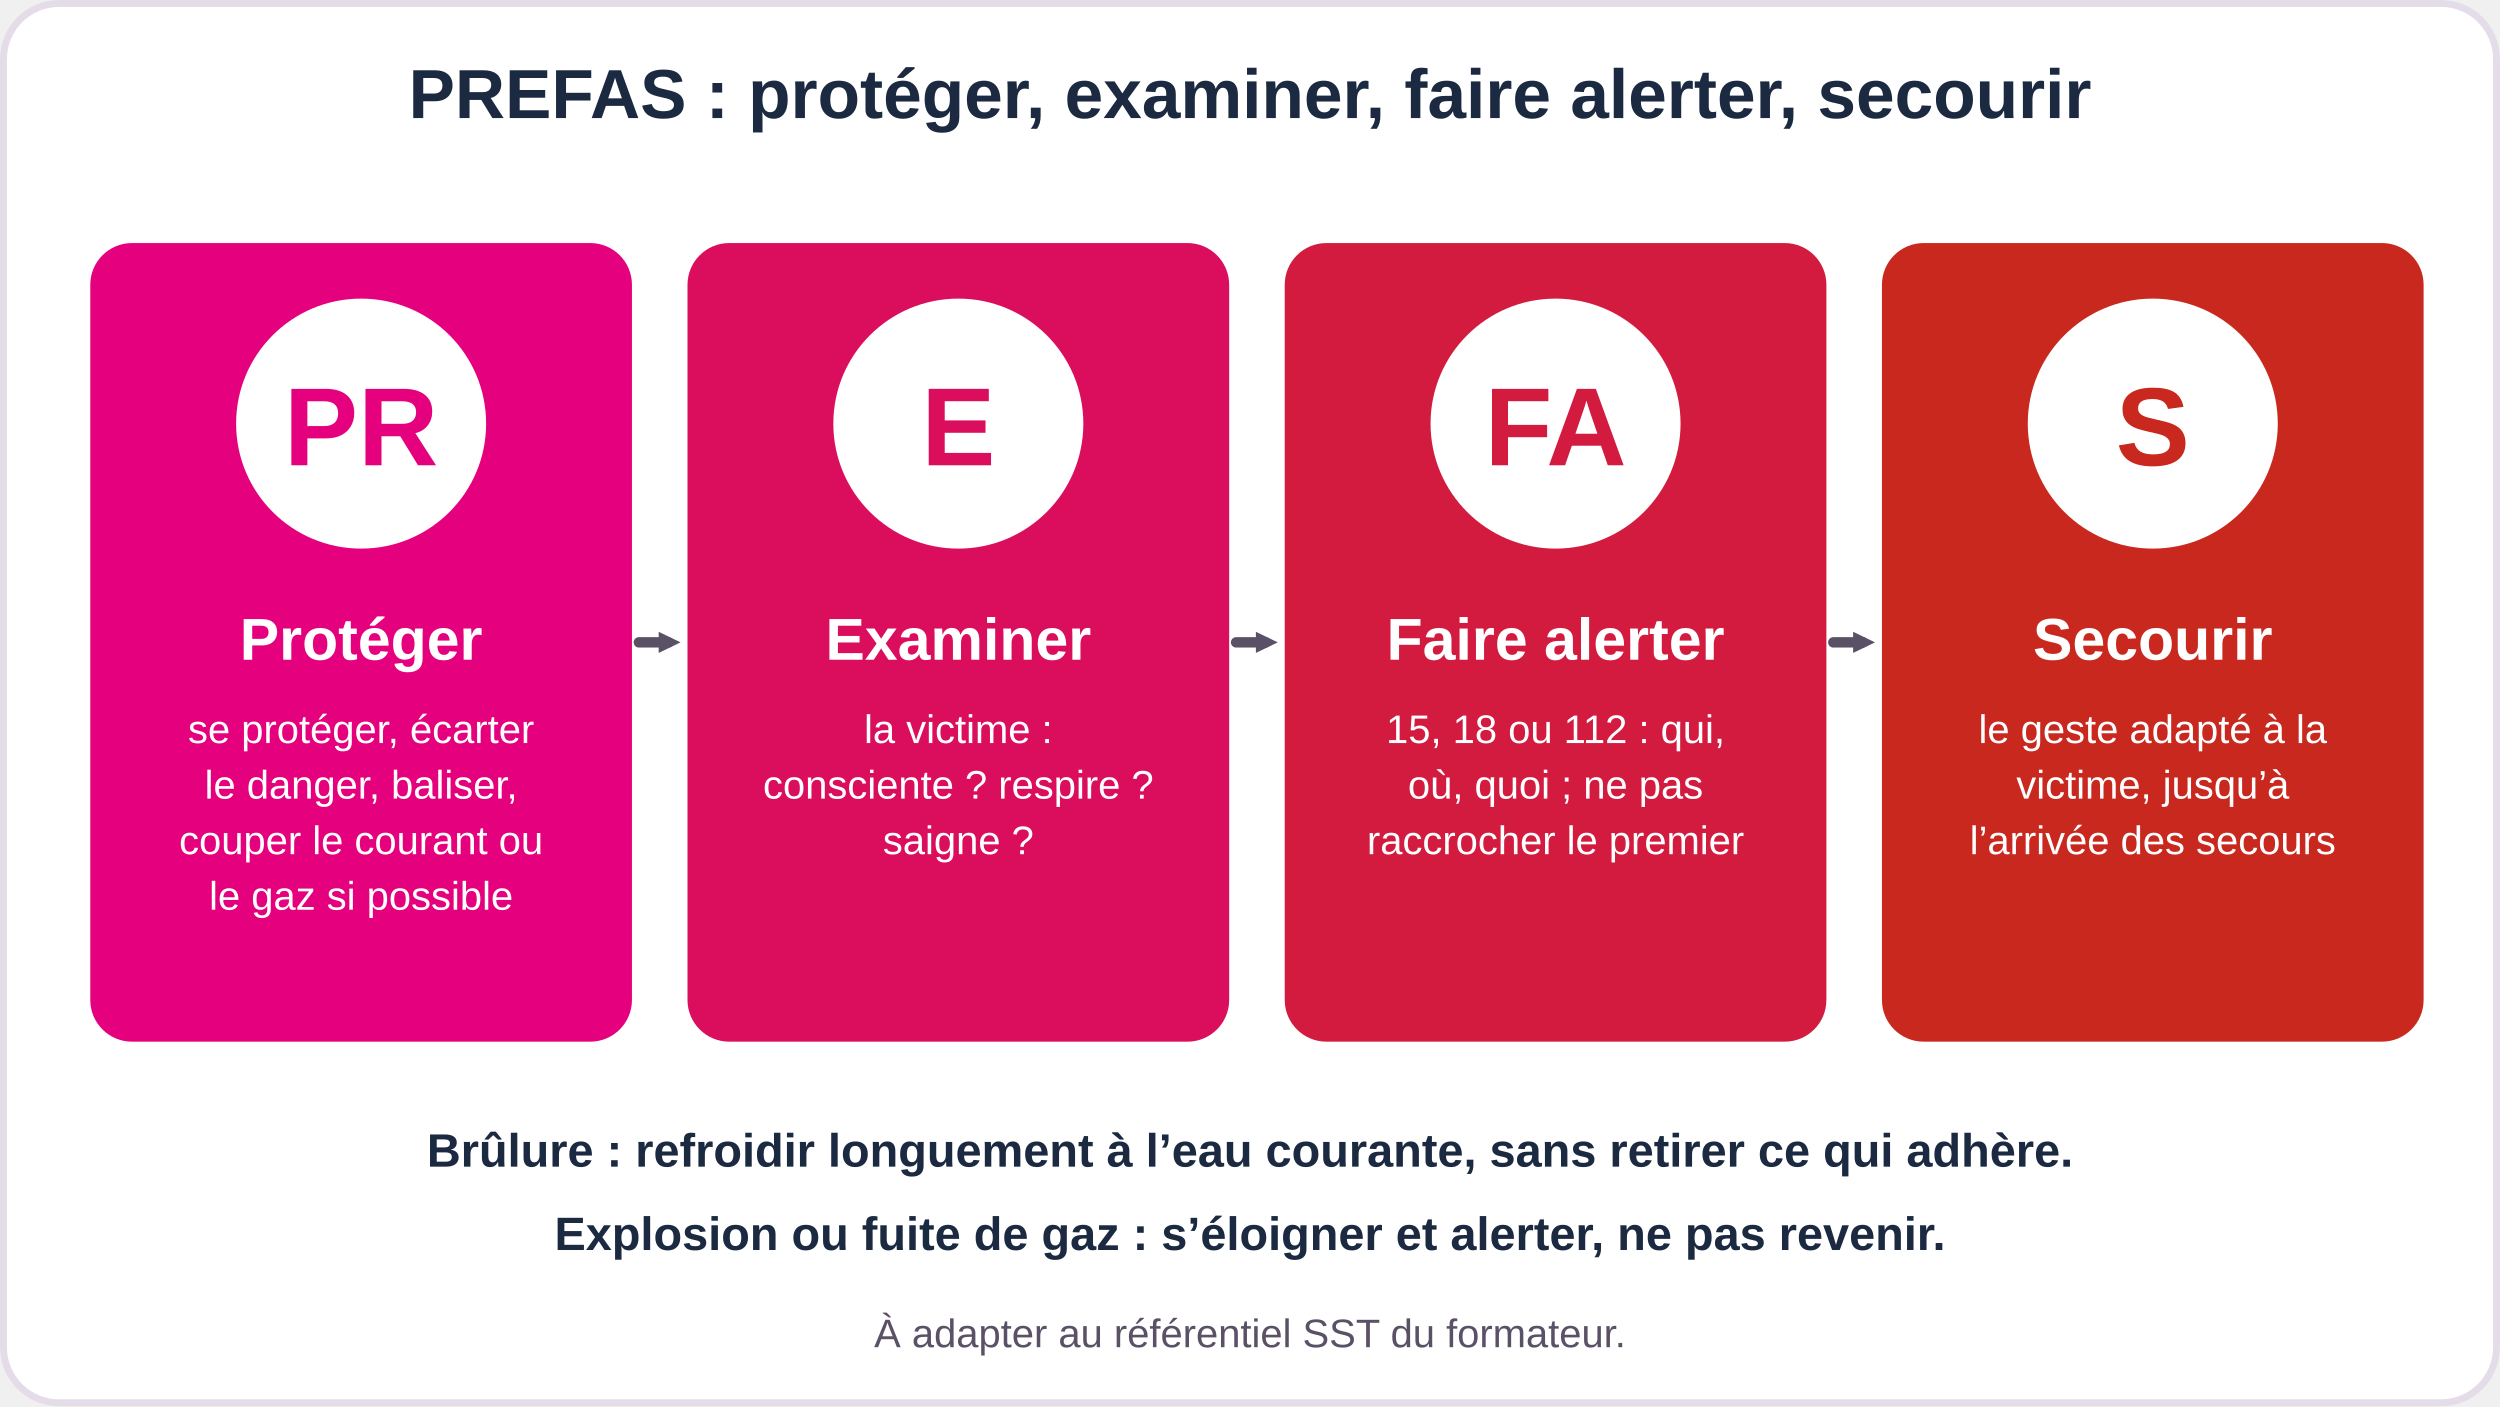
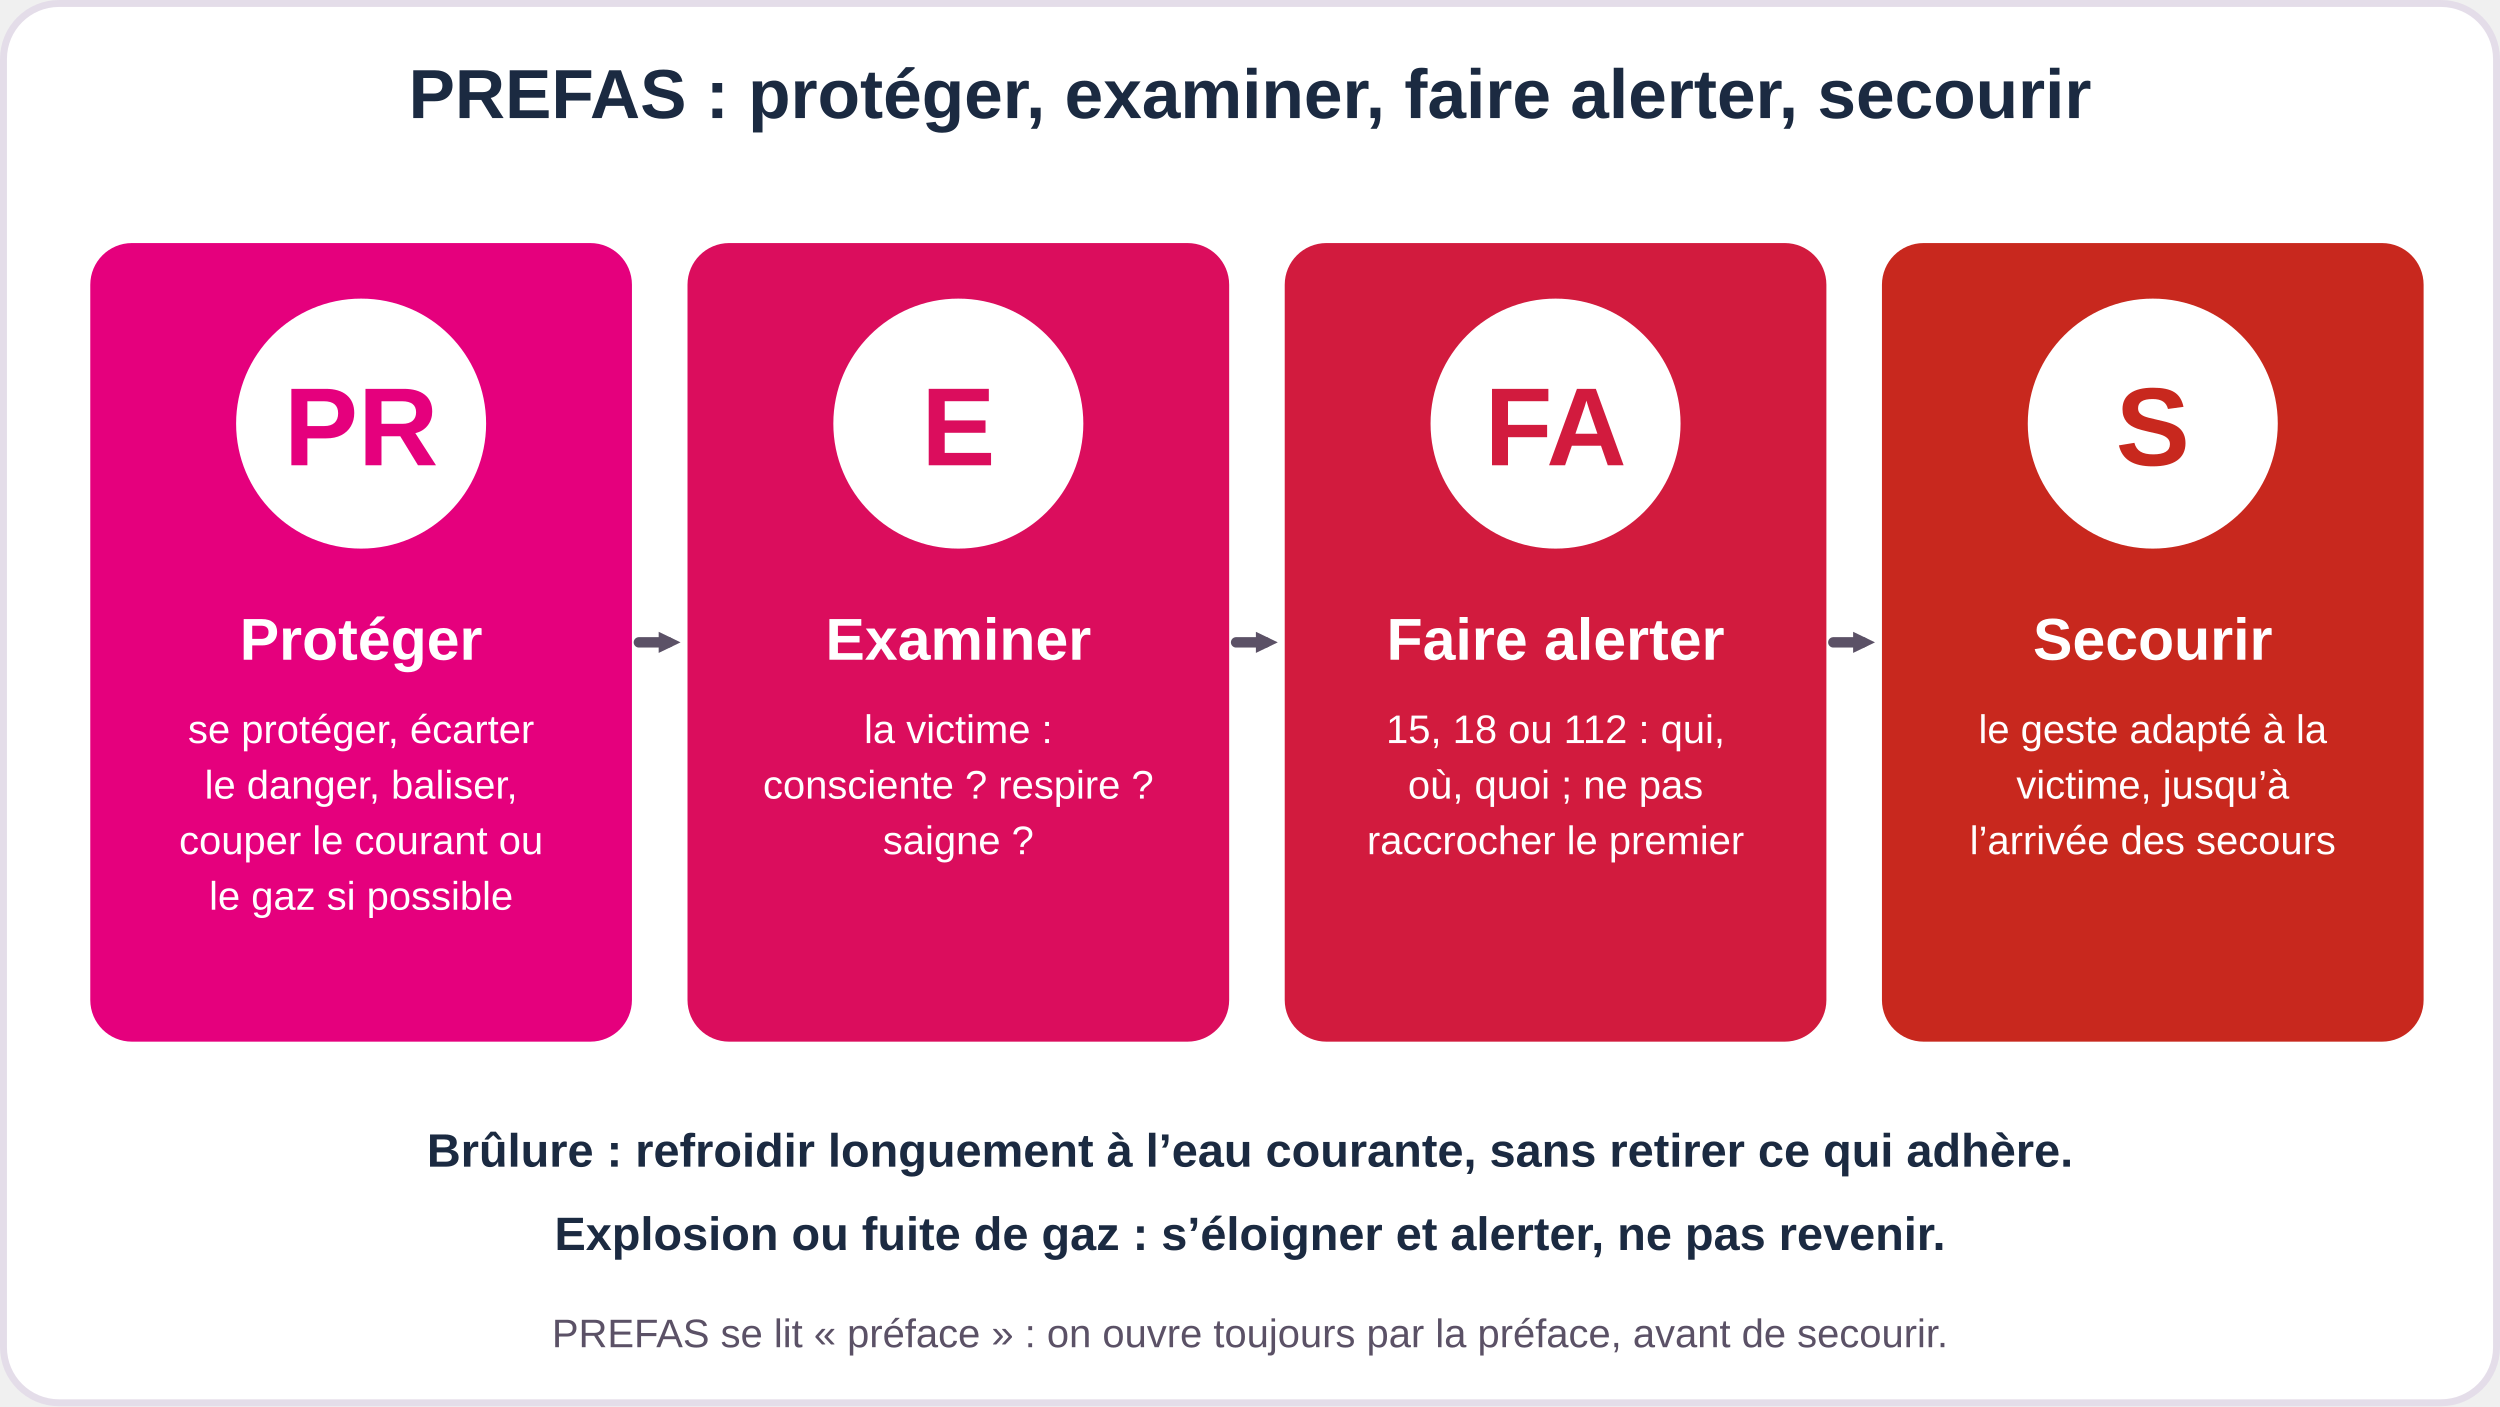
<svg xmlns="http://www.w3.org/2000/svg" viewBox="0 0 720 405" role="img" aria-labelledby="t d" font-family="Segoe UI,system-ui,Arial,sans-serif">
  <rect x="1" y="1" width="718" height="403" rx="16" fill="#fff" stroke="#e4dde9" stroke-width="2" />
  <text x="360" y="34" font-size="20" fill="#1b2a41" text-anchor="middle" font-weight="700">PREFAS : protéger, examiner, faire alerter, secourir</text>
  <rect x="26" y="70" width="156" height="230" rx="12" fill="#e5007d" stroke="none" stroke-width="2" />
  <circle cx="104" cy="122" r="36" fill="#fff" />
  <text x="104" y="134" font-size="32" fill="#e5007d" text-anchor="middle" font-weight="800">PR</text>
  <text x="104" y="190" font-size="17" fill="#fff" text-anchor="middle" font-weight="700">Protéger</text>
  <text x="104" y="214" font-size="11.5" fill="#fff" text-anchor="middle" font-weight="400">se protéger, écarter</text>
  <text x="104" y="230" font-size="11.5" fill="#fff" text-anchor="middle" font-weight="400">le danger, baliser,</text>
  <text x="104" y="246" font-size="11.5" fill="#fff" text-anchor="middle" font-weight="400">couper le courant ou</text>
  <text x="104" y="262" font-size="11.5" fill="#fff" text-anchor="middle" font-weight="400">le gaz si possible</text>
  <line x1="184" y1="185" x2="192.5" y2="185.0" stroke="#5b5166" stroke-width="3" stroke-linecap="round" />
  <polygon points="196,185 189.697,188.045 189.697,181.955" fill="#5b5166" />
  <rect x="198" y="70" width="156" height="230" rx="12" fill="#db0d5d" stroke="none" stroke-width="2" />
  <circle cx="276" cy="122" r="36" fill="#fff" />
  <text x="276" y="134" font-size="32" fill="#db0d5d" text-anchor="middle" font-weight="800">E</text>
  <text x="276" y="190" font-size="17" fill="#fff" text-anchor="middle" font-weight="700">Examiner</text>
  <text x="276" y="214" font-size="11.5" fill="#fff" text-anchor="middle" font-weight="400">la victime :</text>
  <text x="276" y="230" font-size="11.5" fill="#fff" text-anchor="middle" font-weight="400">consciente ? respire ?</text>
  <text x="276" y="246" font-size="11.5" fill="#fff" text-anchor="middle" font-weight="400">saigne ?</text>
  <line x1="356" y1="185" x2="364.5" y2="185.0" stroke="#5b5166" stroke-width="3" stroke-linecap="round" />
  <polygon points="368,185 361.697,188.045 361.697,181.955" fill="#5b5166" />
  <rect x="370" y="70" width="156" height="230" rx="12" fill="#d21b3e" stroke="none" stroke-width="2" />
  <circle cx="448" cy="122" r="36" fill="#fff" />
  <text x="448" y="134" font-size="32" fill="#d21b3e" text-anchor="middle" font-weight="800">FA</text>
  <text x="448" y="190" font-size="17" fill="#fff" text-anchor="middle" font-weight="700">Faire alerter</text>
  <text x="448" y="214" font-size="11.5" fill="#fff" text-anchor="middle" font-weight="400">15, 18 ou 112 : qui,</text>
  <text x="448" y="230" font-size="11.5" fill="#fff" text-anchor="middle" font-weight="400">où, quoi ; ne pas</text>
  <text x="448" y="246" font-size="11.5" fill="#fff" text-anchor="middle" font-weight="400">raccrocher le premier</text>
  <line x1="528" y1="185" x2="536.5" y2="185.0" stroke="#5b5166" stroke-width="3" stroke-linecap="round" />
  <polygon points="540,185 533.697,188.045 533.697,181.955" fill="#5b5166" />
  <rect x="542" y="70" width="156" height="230" rx="12" fill="#c8281e" stroke="none" stroke-width="2" />
  <circle cx="620" cy="122" r="36" fill="#fff" />
  <text x="620" y="134" font-size="32" fill="#c8281e" text-anchor="middle" font-weight="800">S</text>
  <text x="620" y="190" font-size="17" fill="#fff" text-anchor="middle" font-weight="700">Secourir</text>
  <text x="620" y="214" font-size="11.5" fill="#fff" text-anchor="middle" font-weight="400">le geste adapté à la</text>
  <text x="620" y="230" font-size="11.5" fill="#fff" text-anchor="middle" font-weight="400">victime, jusqu’à</text>
  <text x="620" y="246" font-size="11.5" fill="#fff" text-anchor="middle" font-weight="400">l’arrivée des secours</text>
  <text x="360" y="336" font-size="13.5" fill="#1b2a41" text-anchor="middle" font-weight="600">Brûlure : refroidir longuement à l’eau courante, sans retirer ce qui adhère.</text>
  <text x="360" y="360" font-size="13.5" fill="#1b2a41" text-anchor="middle" font-weight="600">Explosion ou fuite de gaz : s’éloigner et alerter, ne pas revenir.</text>
-   <text x="360" y="388" font-size="11.5" fill="#5b5166" text-anchor="middle" font-weight="400">À adapter au référentiel SST du formateur.</text>
+   <text x="360" y="388" font-size="11.5" fill="#5b5166" text-anchor="middle" font-weight="400">PREFAS se lit « préface » : on ouvre toujours par la préface, avant de secourir.</text>
</svg>
